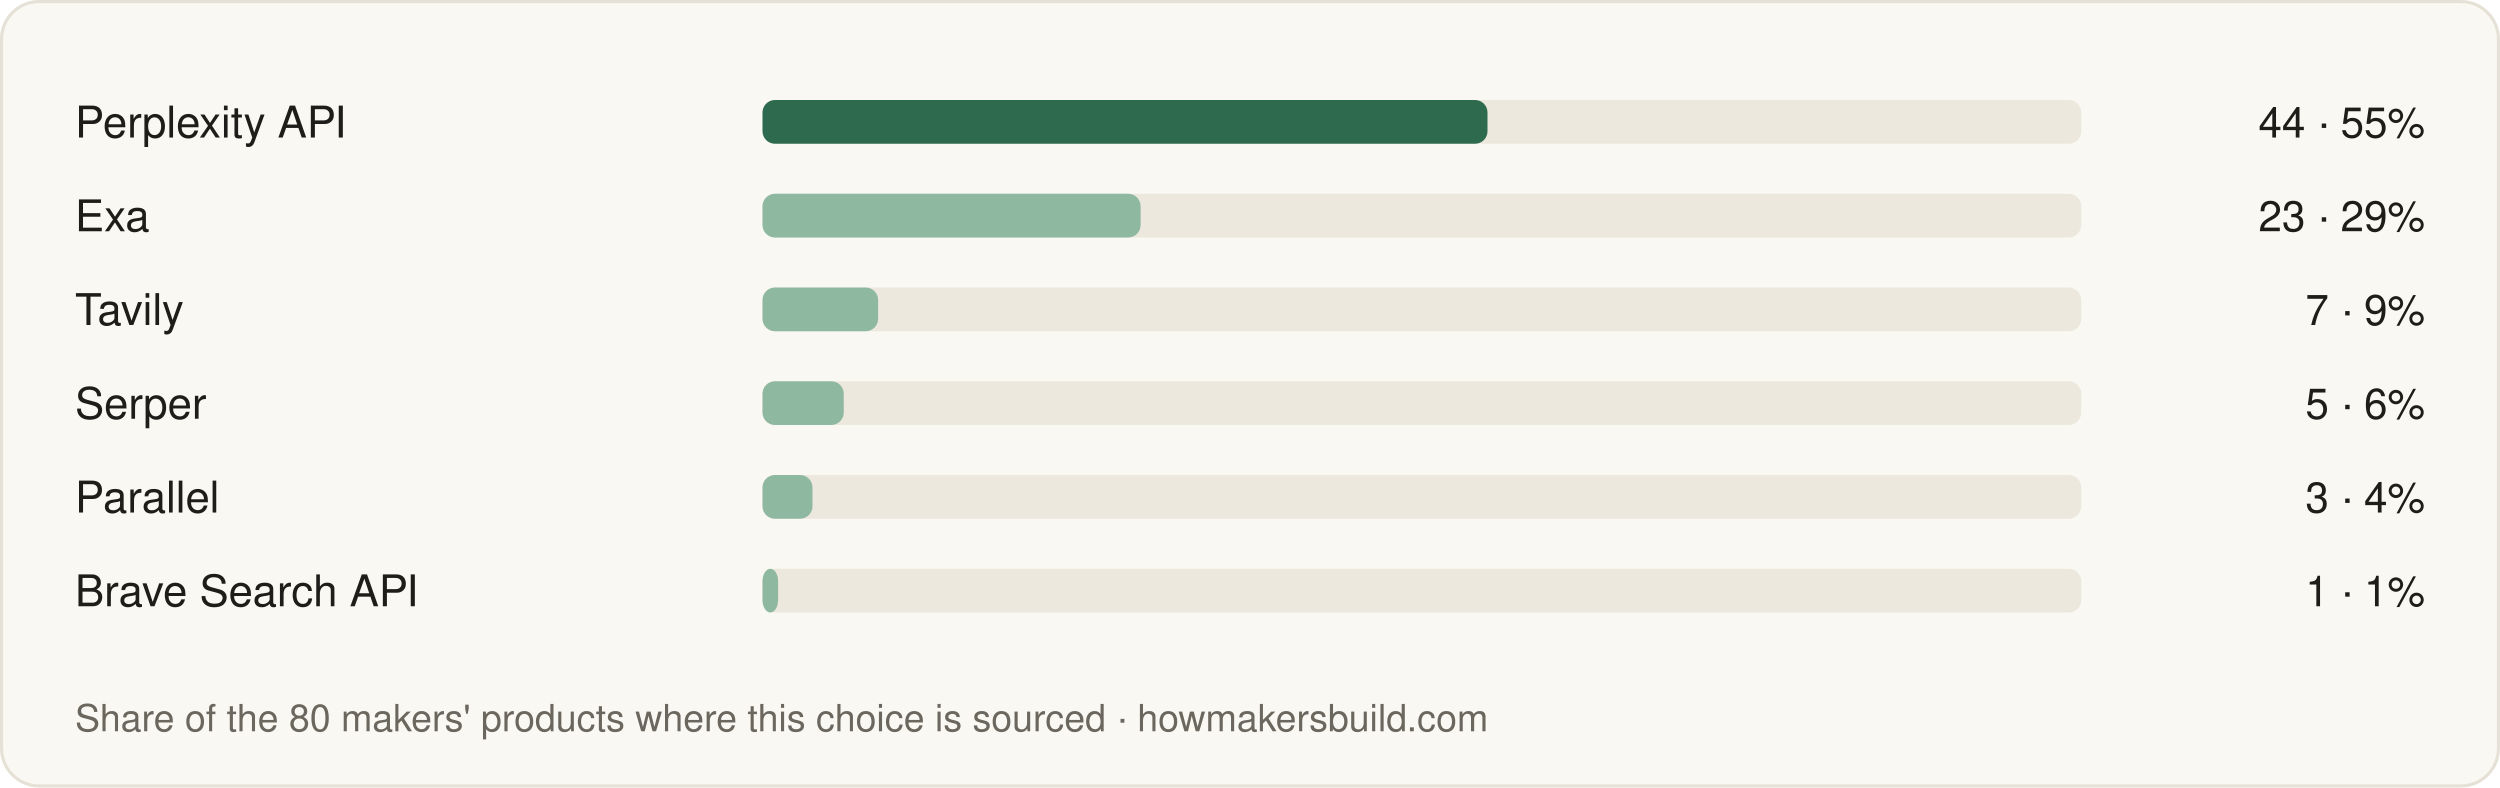
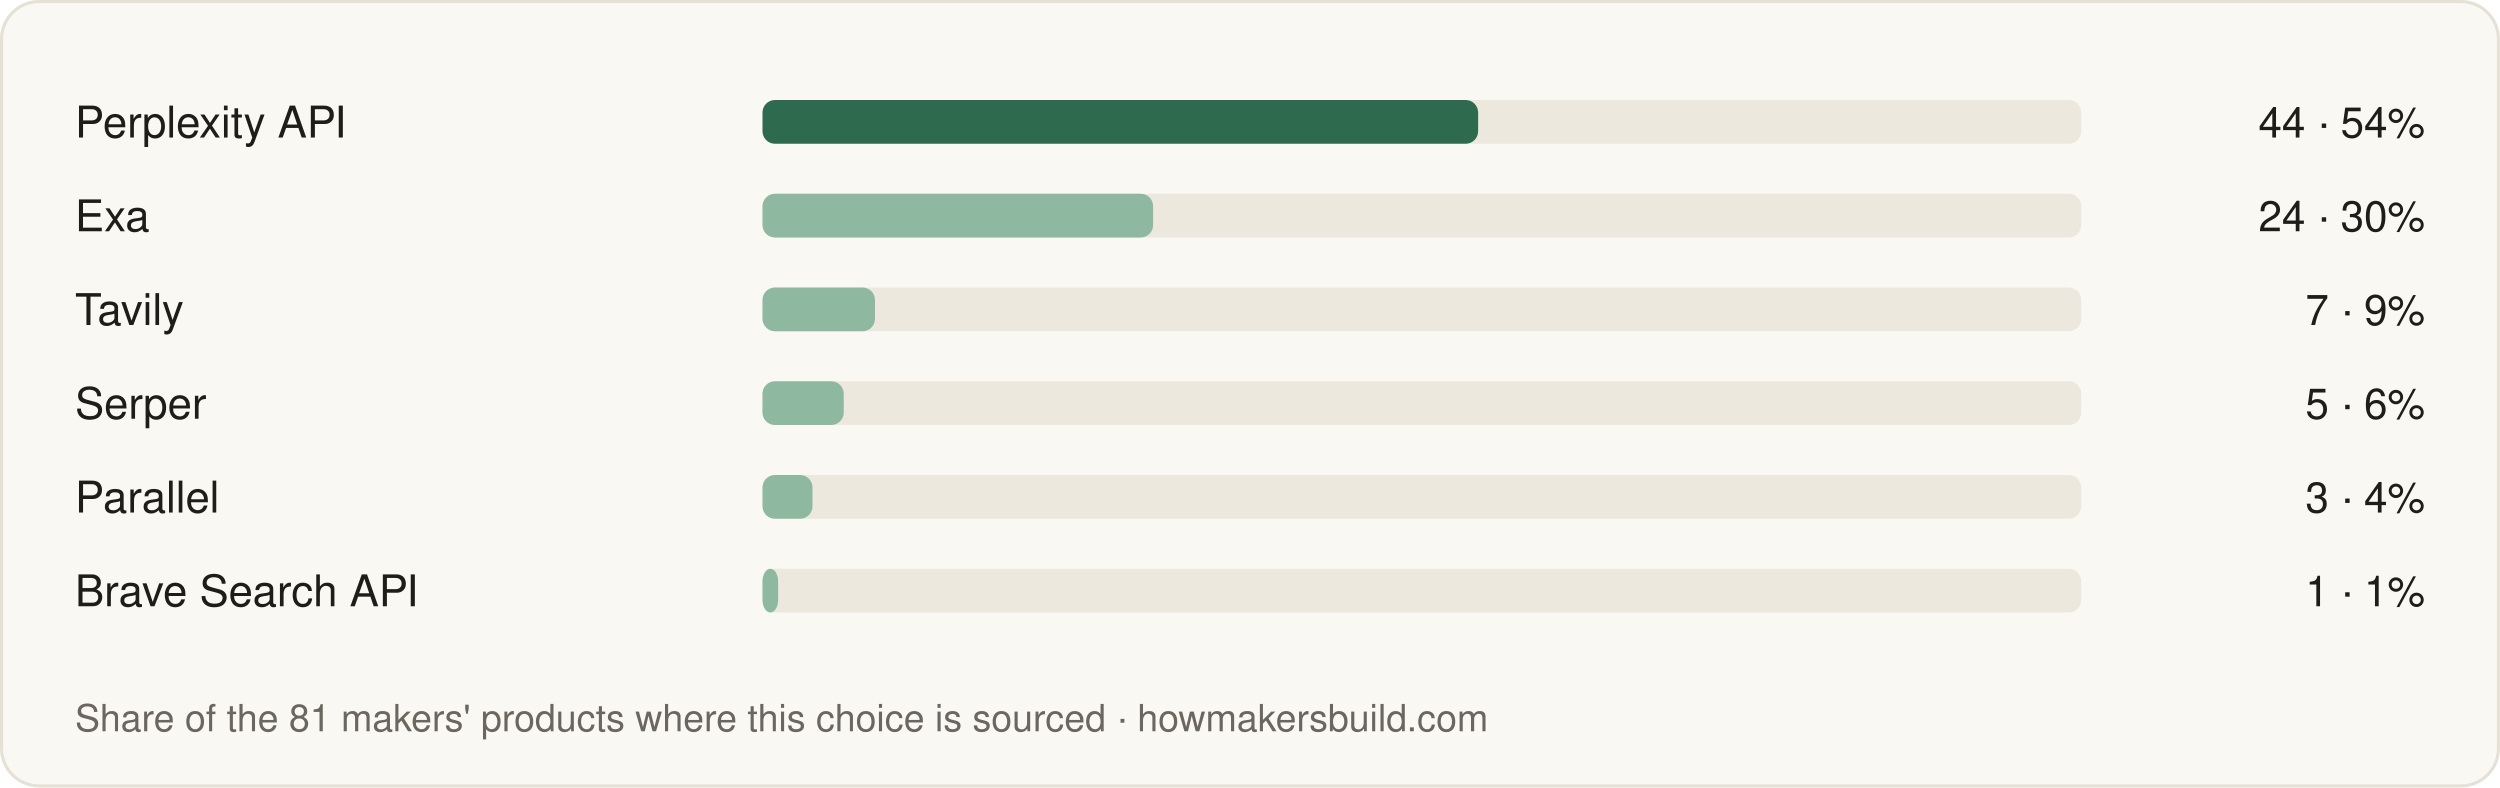
<svg xmlns="http://www.w3.org/2000/svg" width="800" height="252" viewBox="0 0 800 252" font-family="-apple-system, BlinkMacSystemFont, 'Segoe UI', Helvetica, Arial, sans-serif">
  <rect x="0.5" y="0.5" width="799" height="251" rx="12" fill="#faf8f3" stroke="#e6e1d6" />
  <text x="24" y="44" font-size="14" fill="#1e1d1a">Perplexity API</text>
  <rect x="244" y="32" width="422" height="14" rx="4" fill="#ece8de" />
-   <rect x="244" y="32" width="232" height="14" rx="4" fill="#2e6b4e" />
-   <text x="776" y="44" font-size="13.5" text-anchor="end" fill="#1e1d1a">44 · 55%</text>
+   <rect x="244" y="32" width="229" height="14" rx="4" fill="#2e6b4e" />
+   <text x="776" y="44" font-size="13.5" text-anchor="end" fill="#1e1d1a">44 · 54%</text>
  <text x="24" y="74" font-size="14" fill="#1e1d1a">Exa</text>
  <rect x="244" y="62" width="422" height="14" rx="4" fill="#ece8de" />
-   <rect x="244" y="62" width="121" height="14" rx="4" fill="#8fb8a0" />
-   <text x="776" y="74" font-size="13.5" text-anchor="end" fill="#1e1d1a">23 · 29%</text>
+   <rect x="244" y="62" width="125" height="14" rx="4" fill="#8fb8a0" />
+   <text x="776" y="74" font-size="13.5" text-anchor="end" fill="#1e1d1a">24 · 30%</text>
  <text x="24" y="104" font-size="14" fill="#1e1d1a">Tavily</text>
  <rect x="244" y="92" width="422" height="14" rx="4" fill="#ece8de" />
-   <rect x="244" y="92" width="37" height="14" rx="4" fill="#8fb8a0" />
+   <rect x="244" y="92" width="36" height="14" rx="4" fill="#8fb8a0" />
  <text x="776" y="104" font-size="13.5" text-anchor="end" fill="#1e1d1a">7 · 9%</text>
  <text x="24" y="134" font-size="14" fill="#1e1d1a">Serper</text>
  <rect x="244" y="122" width="422" height="14" rx="4" fill="#ece8de" />
  <rect x="244" y="122" width="26" height="14" rx="4" fill="#8fb8a0" />
  <text x="776" y="134" font-size="13.5" text-anchor="end" fill="#1e1d1a">5 · 6%</text>
  <text x="24" y="164" font-size="14" fill="#1e1d1a">Parallel</text>
  <rect x="244" y="152" width="422" height="14" rx="4" fill="#ece8de" />
  <rect x="244" y="152" width="16" height="14" rx="4" fill="#8fb8a0" />
  <text x="776" y="164" font-size="13.5" text-anchor="end" fill="#1e1d1a">3 · 4%</text>
  <text x="24" y="194" font-size="14" fill="#1e1d1a">Brave Search API</text>
  <rect x="244" y="182" width="422" height="14" rx="4" fill="#ece8de" />
  <rect x="244" y="182" width="5" height="14" rx="4" fill="#8fb8a0" />
  <text x="776" y="194" font-size="13.5" text-anchor="end" fill="#1e1d1a">1 · 1%</text>
-   <text x="24" y="234" font-size="12" fill="#6b675e">Share of the 80 makers' products where this choice is sourced · howmakersbuild.com</text>
+   <text x="24" y="234" font-size="12" fill="#6b675e">Share of the 81 makers' products where this choice is sourced · howmakersbuild.com</text>
</svg>
